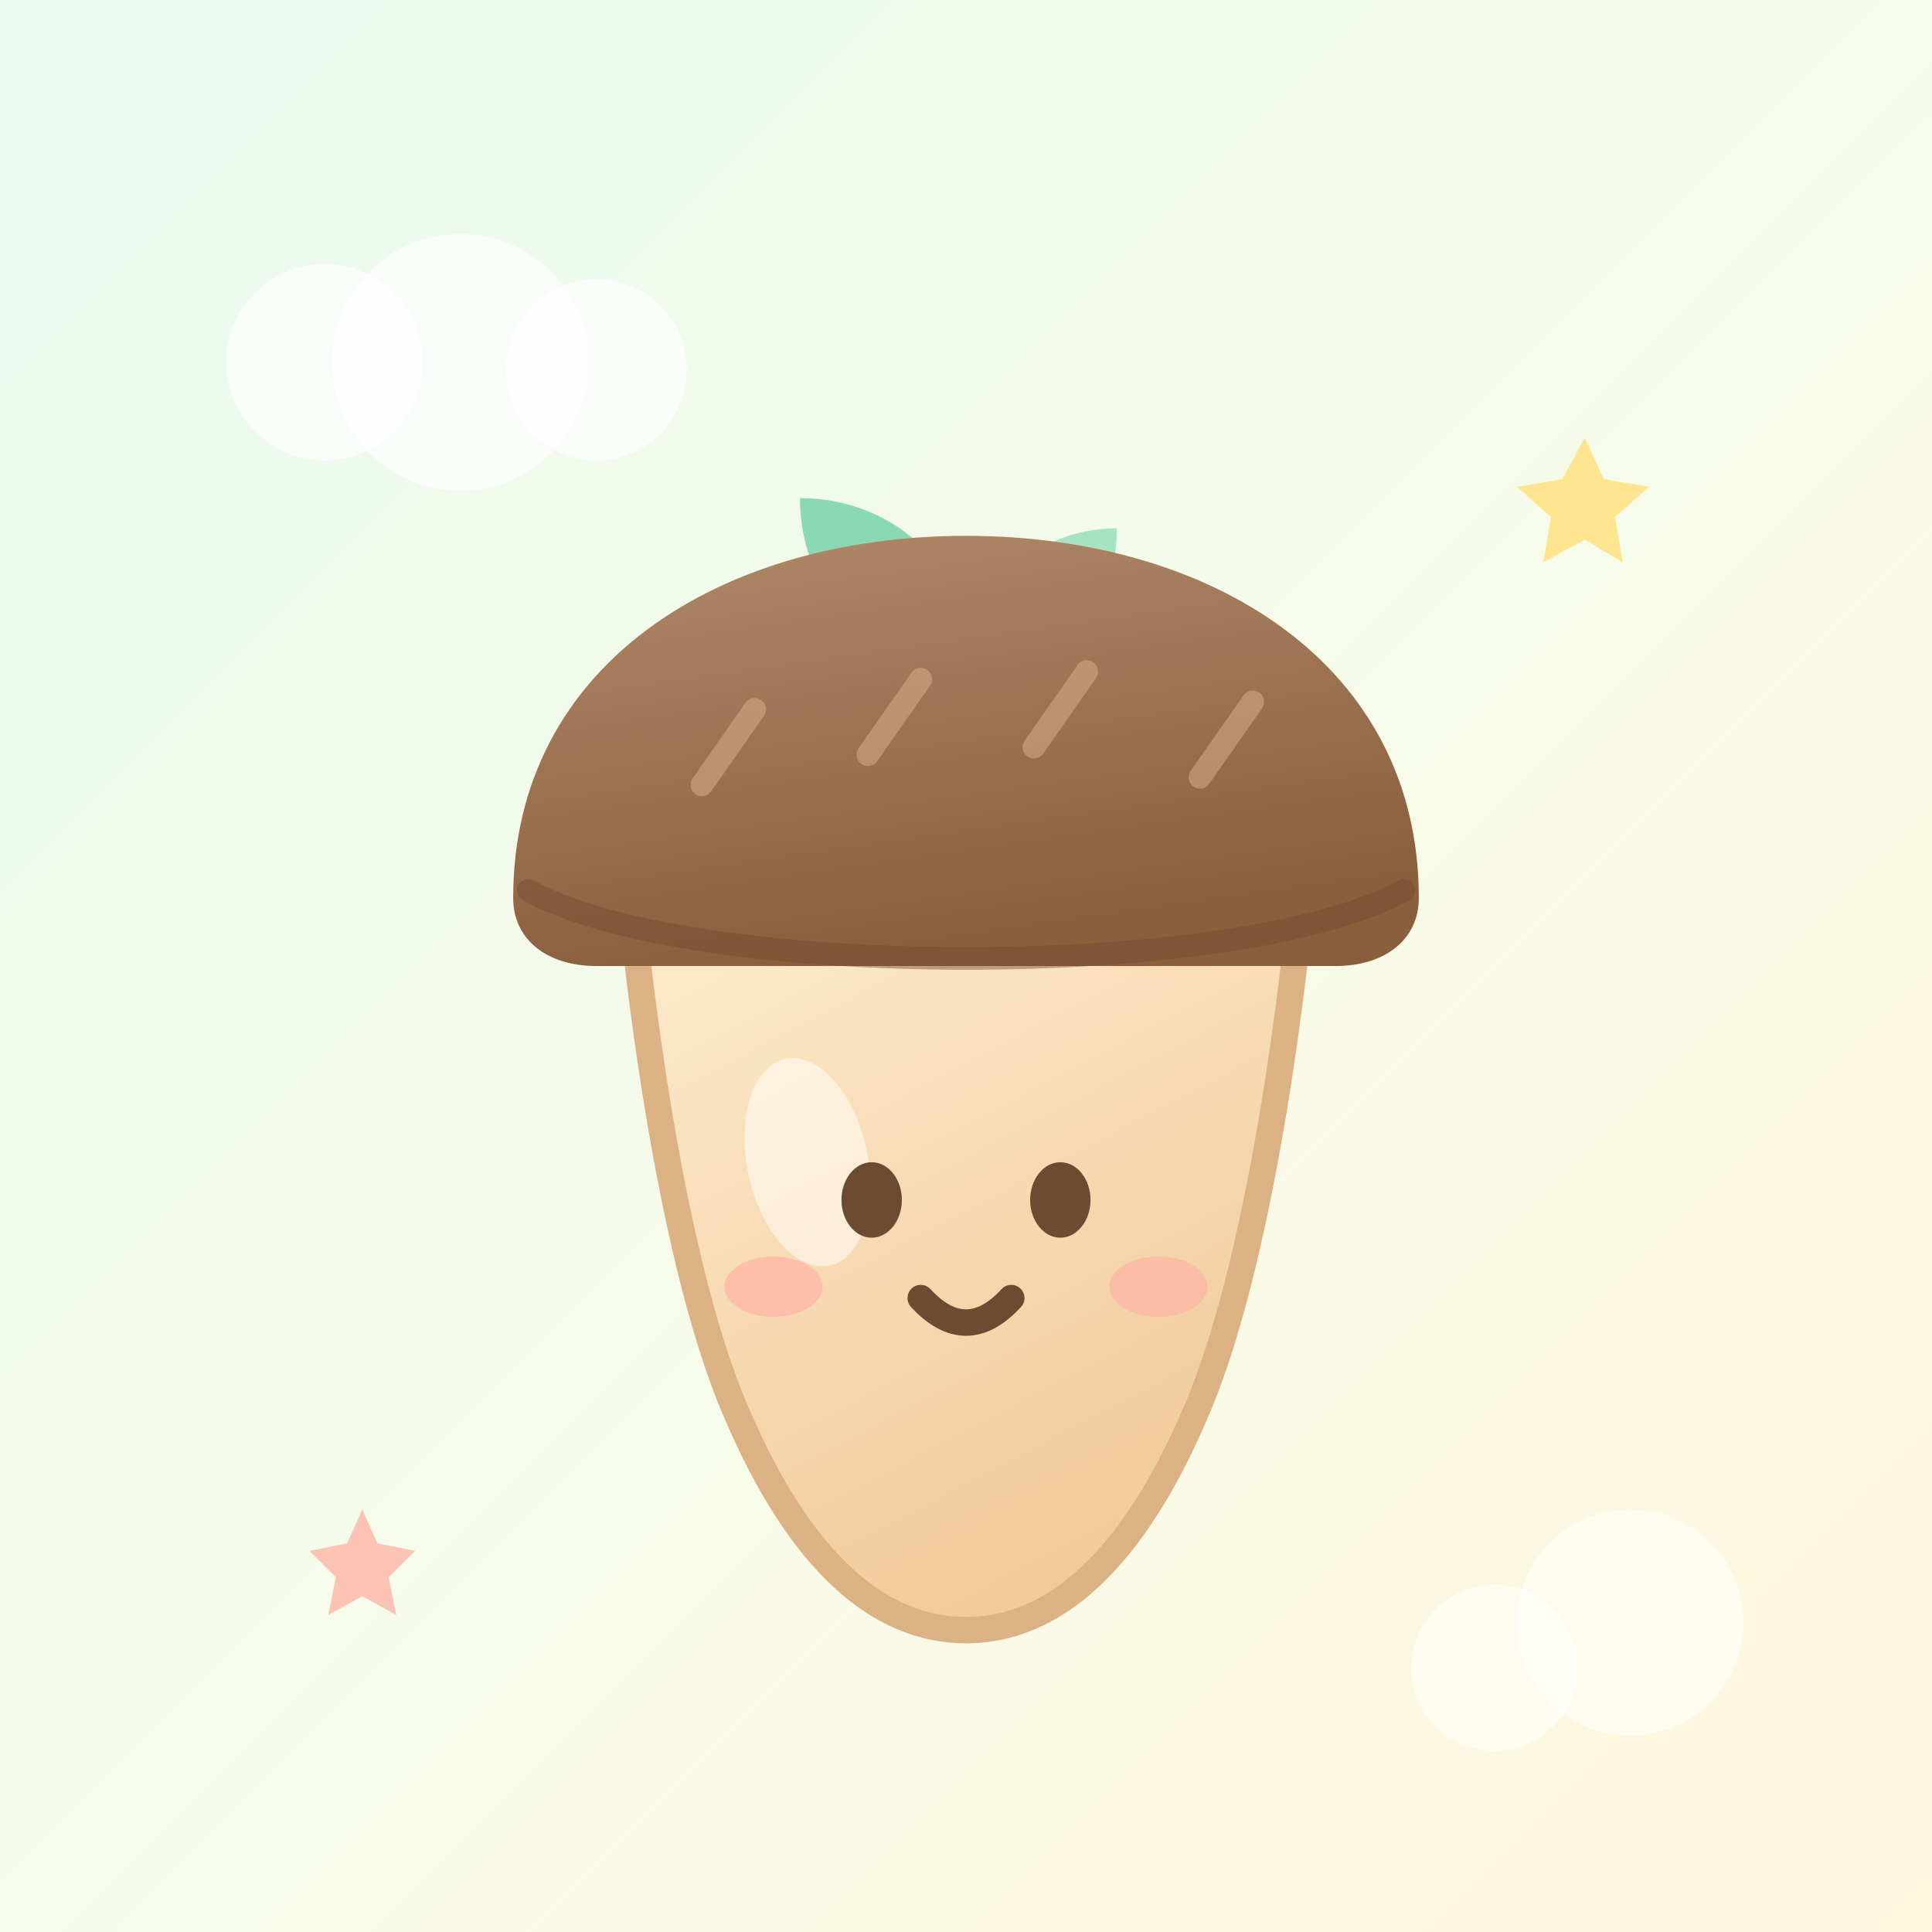
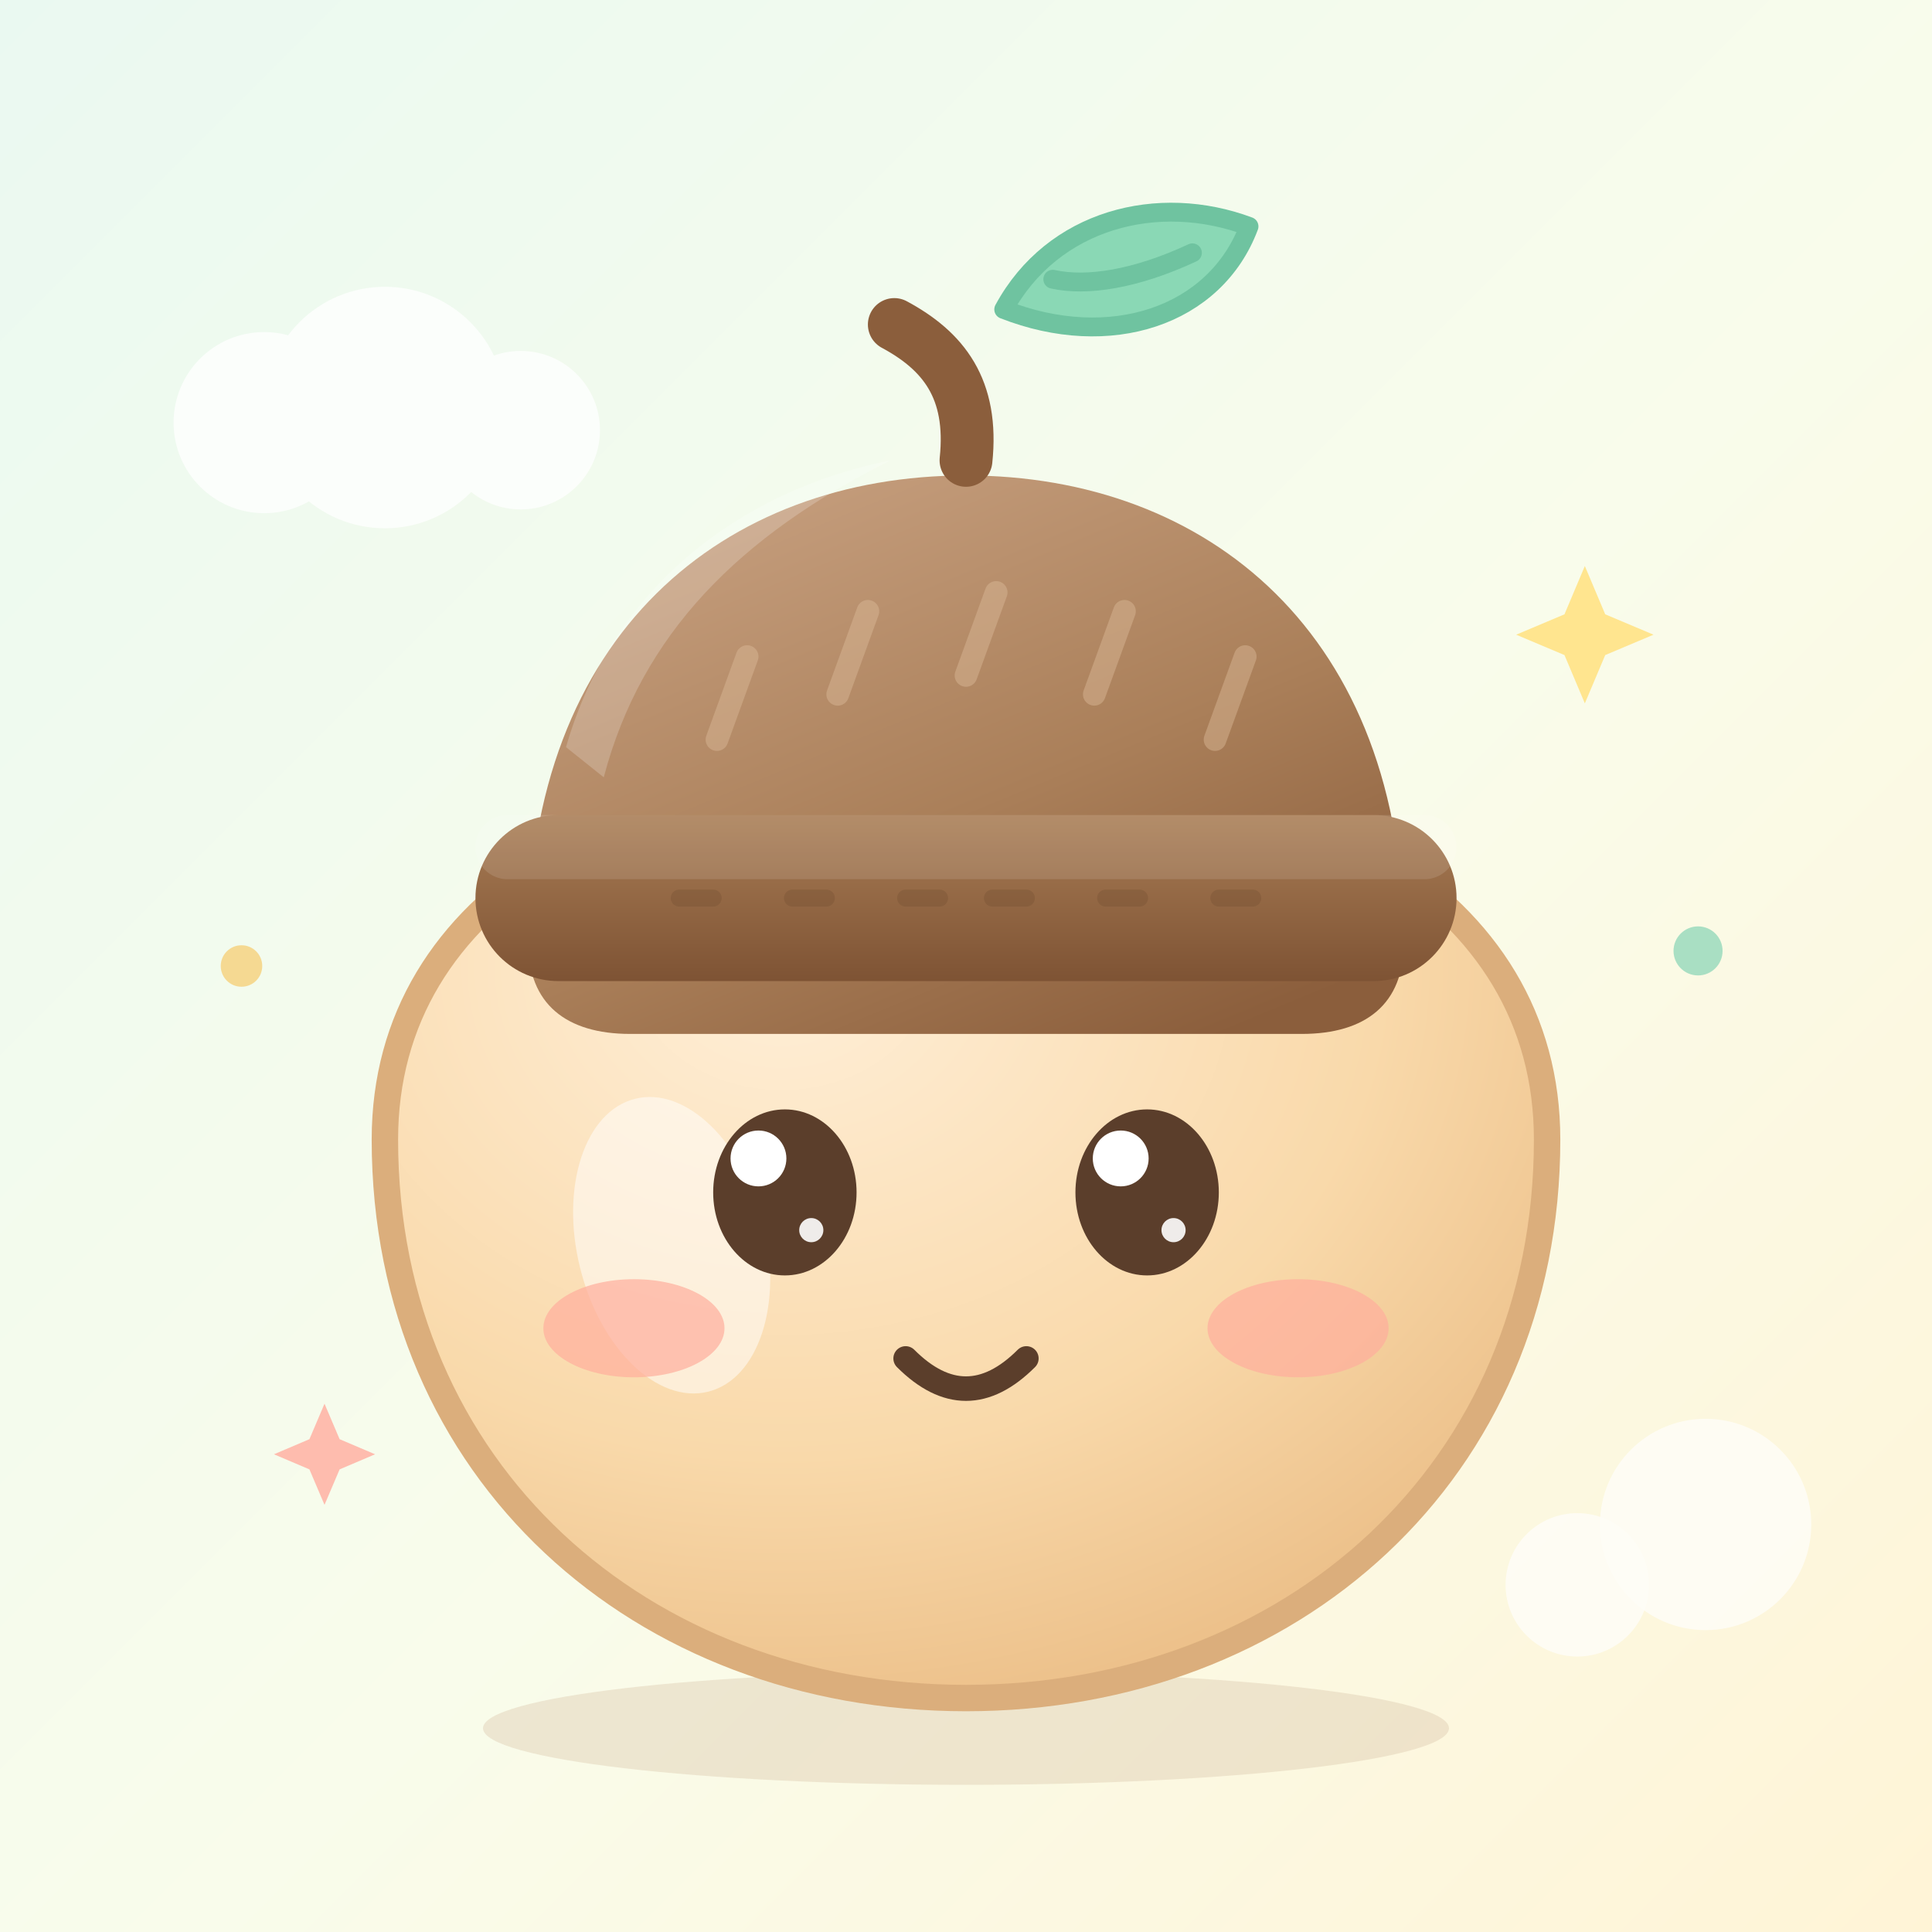
<svg xmlns="http://www.w3.org/2000/svg" viewBox="0 0 512 512" width="512" height="512" role="img" aria-label="도토리하루 도토리 아이콘">
  <defs>
    <linearGradient id="bg" x1="0" y1="0" x2="1" y2="1">
      <stop offset="0%" stop-color="#EAF9F1" />
-       <stop offset="55%" stop-color="#F7FBE9" />
-       <stop offset="100%" stop-color="#FFF6DC" />
+       <stop offset="55%" stop-color="#F9FCEB" />
+       <stop offset="100%" stop-color="#FFF4D6" />
    </linearGradient>
-     <linearGradient id="body" x1="0.25" y1="0" x2="0.75" y2="1">
-       <stop offset="0%" stop-color="#FCE7C6" />
-       <stop offset="100%" stop-color="#EFC795" />
+     <radialGradient id="body" cx="0.34" cy="0.22" r="0.95">
+       <stop offset="0%" stop-color="#FFEFD8" />
+       <stop offset="55%" stop-color="#F9D9AA" />
+       <stop offset="100%" stop-color="#E6B47A" />
+     </radialGradient>
+     <linearGradient id="cap" x1="0.15" y1="0" x2="0.8" y2="1">
+       <stop offset="0%" stop-color="#C8A181" />
+       <stop offset="58%" stop-color="#AA7F59" />
+       <stop offset="100%" stop-color="#8B5E3C" />
    </linearGradient>
-     <linearGradient id="cap" x1="0" y1="0" x2="0.3" y2="1">
-       <stop offset="0%" stop-color="#B08A6A" />
-       <stop offset="100%" stop-color="#8B5E3C" />
+     <linearGradient id="rim" x1="0" y1="0" x2="0" y2="1">
+       <stop offset="0%" stop-color="#A97D55" />
+       <stop offset="100%" stop-color="#7E5334" />
    </linearGradient>
  </defs>
  <rect width="512" height="512" fill="url(#bg)" />
-   <circle cx="86" cy="96" r="26" fill="#FFFFFF" opacity="0.65" />
-   <circle cx="122" cy="96" r="34" fill="#FFFFFF" opacity="0.65" />
-   <circle cx="158" cy="98" r="24" fill="#FFFFFF" opacity="0.65" />
-   <circle cx="432" cy="430" r="30" fill="#FFFFFF" opacity="0.5" />
-   <circle cx="396" cy="442" r="22" fill="#FFFFFF" opacity="0.5" />
-   <path d="M420 116l5 11 12 2-9 8 2 12-10-6-11 6 2-12-9-8 12-2z" fill="#FFE58F" />
-   <path d="M96 400l4 9 10 2-7 7 2 10-9-5-9 5 2-10-7-7 10-2z" fill="#FFB5A7" opacity="0.8" />
-   <path d="M258 178c0-26-20-46-46-46 0 26 20 46 46 46z" fill="#8AD8B5" />
-   <path d="M256 180c0-22 17-40 40-40 0 22-17 40-40 40z" fill="#A5E3C4" />
-   <path d="M257 190v26" stroke="#8B5E3C" stroke-width="14" stroke-linecap="round" />
-   <path d="M168 246c0 0 8 84 27 128 17 40 38 58 61 58s44-18 61-58c19-44 27-128 27-128z" fill="url(#body)" stroke="#DCB183" stroke-width="7" stroke-linejoin="round" />
-   <ellipse cx="214" cy="308" rx="16" ry="28" fill="#FFFFFF" opacity="0.5" transform="rotate(-12 214 308)" />
-   <ellipse cx="231" cy="318" rx="8" ry="10" fill="#6B4B32" />
-   <ellipse cx="281" cy="318" rx="8" ry="10" fill="#6B4B32" />
-   <path d="M244 344q12 13 24 0" fill="none" stroke="#6B4B32" stroke-width="7" stroke-linecap="round" />
-   <ellipse cx="205" cy="341" rx="13" ry="8" fill="#FFB5A7" opacity="0.75" />
-   <ellipse cx="307" cy="341" rx="13" ry="8" fill="#FFB5A7" opacity="0.75" />
-   <path d="M136 238c0-62 55-96 120-96s120 34 120 96c0 11-9 18-22 18H158c-13 0-22-7-22-18z" fill="url(#cap)" />
-   <path d="M140 236c44 24 188 24 232 0" fill="none" stroke="#6F4A2E" stroke-width="6" stroke-linecap="round" opacity="0.45" />
-   <g stroke="#D8B48E" stroke-width="6" stroke-linecap="round" opacity="0.5">
-     <path d="M186 208l14-20" />
-     <path d="M230 200l14-20" />
-     <path d="M274 198l14-20" />
-     <path d="M318 206l14-20" />
+   <g opacity="0.75">
+     <circle cx="70" cy="112" r="24" fill="#FFFFFF" />
+     <circle cx="102" cy="108" r="32" fill="#FFFFFF" />
+     <circle cx="138" cy="114" r="21" fill="#FFFFFF" />
+     <circle cx="452" cy="404" r="28" fill="#FFFFFF" opacity="0.85" />
+     <circle cx="418" cy="420" r="19" fill="#FFFFFF" opacity="0.85" />
  </g>
+   <path d="M420 150l5.4 12.8 12.8 5.4-12.8 5.4-5.4 12.8-5.4-12.8-12.8-5.4 12.8-5.4z" fill="#FFE58F" />
+   <path d="M86 372l4 9.4 9.4 4-9.4 4-4 9.4-4-9.4-9.4-4 9.4-4z" fill="#FFB5A7" opacity="0.9" />
+   <circle cx="450" cy="252" r="6.5" fill="#9BDBBD" opacity="0.85" />
+   <circle cx="64" cy="256" r="5.5" fill="#F6D483" opacity="0.85" />
+   <ellipse cx="256" cy="458" rx="128" ry="15" fill="#DCC9AE" opacity="0.42" />
+   <path d="M102 302c0-64 64-100 154-100s154 36 154 100c0 88-68 148-154 148S102 390 102 302z" fill="url(#body)" stroke="#DBAE7C" stroke-width="7" stroke-linejoin="round" />
+   <ellipse cx="178" cy="330" rx="25" ry="40" fill="#FFFFFF" opacity="0.5" transform="rotate(-14 178 330)" />
+   <ellipse cx="168" cy="352" rx="24" ry="13" fill="#FFAE9C" opacity="0.7" />
+   <ellipse cx="344" cy="352" rx="24" ry="13" fill="#FFAE9C" opacity="0.7" />
+   <g>
+     <ellipse cx="208" cy="316" rx="19" ry="22" fill="#5B3E2B" />
+     <ellipse cx="304" cy="316" rx="19" ry="22" fill="#5B3E2B" />
+     <circle cx="201" cy="307" r="7.4" fill="#FFFFFF" />
+     <circle cx="297" cy="307" r="7.4" fill="#FFFFFF" />
+     <circle cx="215" cy="326" r="3.2" fill="#FFFFFF" opacity="0.9" />
+     <circle cx="311" cy="326" r="3.2" fill="#FFFFFF" opacity="0.9" />
+   </g>
+   <path d="M240 360q16 16 32 0" fill="none" stroke="#5B3E2B" stroke-width="6.5" stroke-linecap="round" />
+   <path d="M140 250c0-82 52-124 116-124s116 42 116 124c0 16-10 24-27 24H167c-17 0-27-8-27-24z" fill="url(#cap)" />
+   <path d="M162 232c24 13 58 19 94 19s70-6 94-19" fill="none" stroke="#6F4A2E" stroke-width="5.5" stroke-linecap="round" opacity="0.26" />
+   <g stroke="#DCBB9A" stroke-width="6" stroke-linecap="round" opacity="0.45">
+     <path d="M190 196l8-22" />
+     <path d="M222 184l8-22" />
+     <path d="M256 179l8-22" />
+     <path d="M290 184l8-22" />
+     <path d="M322 196l8-22" />
+   </g>
+   <path d="M150 198c12-42 46-68 86-76-40 20-66 46-76 84z" fill="#FFFFFF" opacity="0.2" />
+   <rect x="126" y="216" width="260" height="44" rx="22" fill="url(#rim)" />
+   <rect x="126" y="216" width="260" height="17" rx="8.5" fill="#FFFFFF" opacity="0.12" />
+   <g stroke="#6A4529" stroke-width="4.5" stroke-linecap="round" opacity="0.26">
+     <path d="M180 238h9" />
+     <path d="M210 238h9" />
+     <path d="M240 238h9" />
+     <path d="M263 238h9" />
+     <path d="M293 238h9" />
+     <path d="M323 238h9" />
+   </g>
+   <path d="M256 122c2-19-6-29-19-36" fill="none" stroke="#8B5E3C" stroke-width="14" stroke-linecap="round" />
+   <path d="M266 82c13-24 41-31 65-22-9 24-37 33-65 22z" fill="#8AD8B5" stroke="#6FC3A0" stroke-width="5" stroke-linejoin="round" />
+   <path d="M279 74c9 2 22 0 37-7" fill="none" stroke="#6FC3A0" stroke-width="5" stroke-linecap="round" />
</svg>
